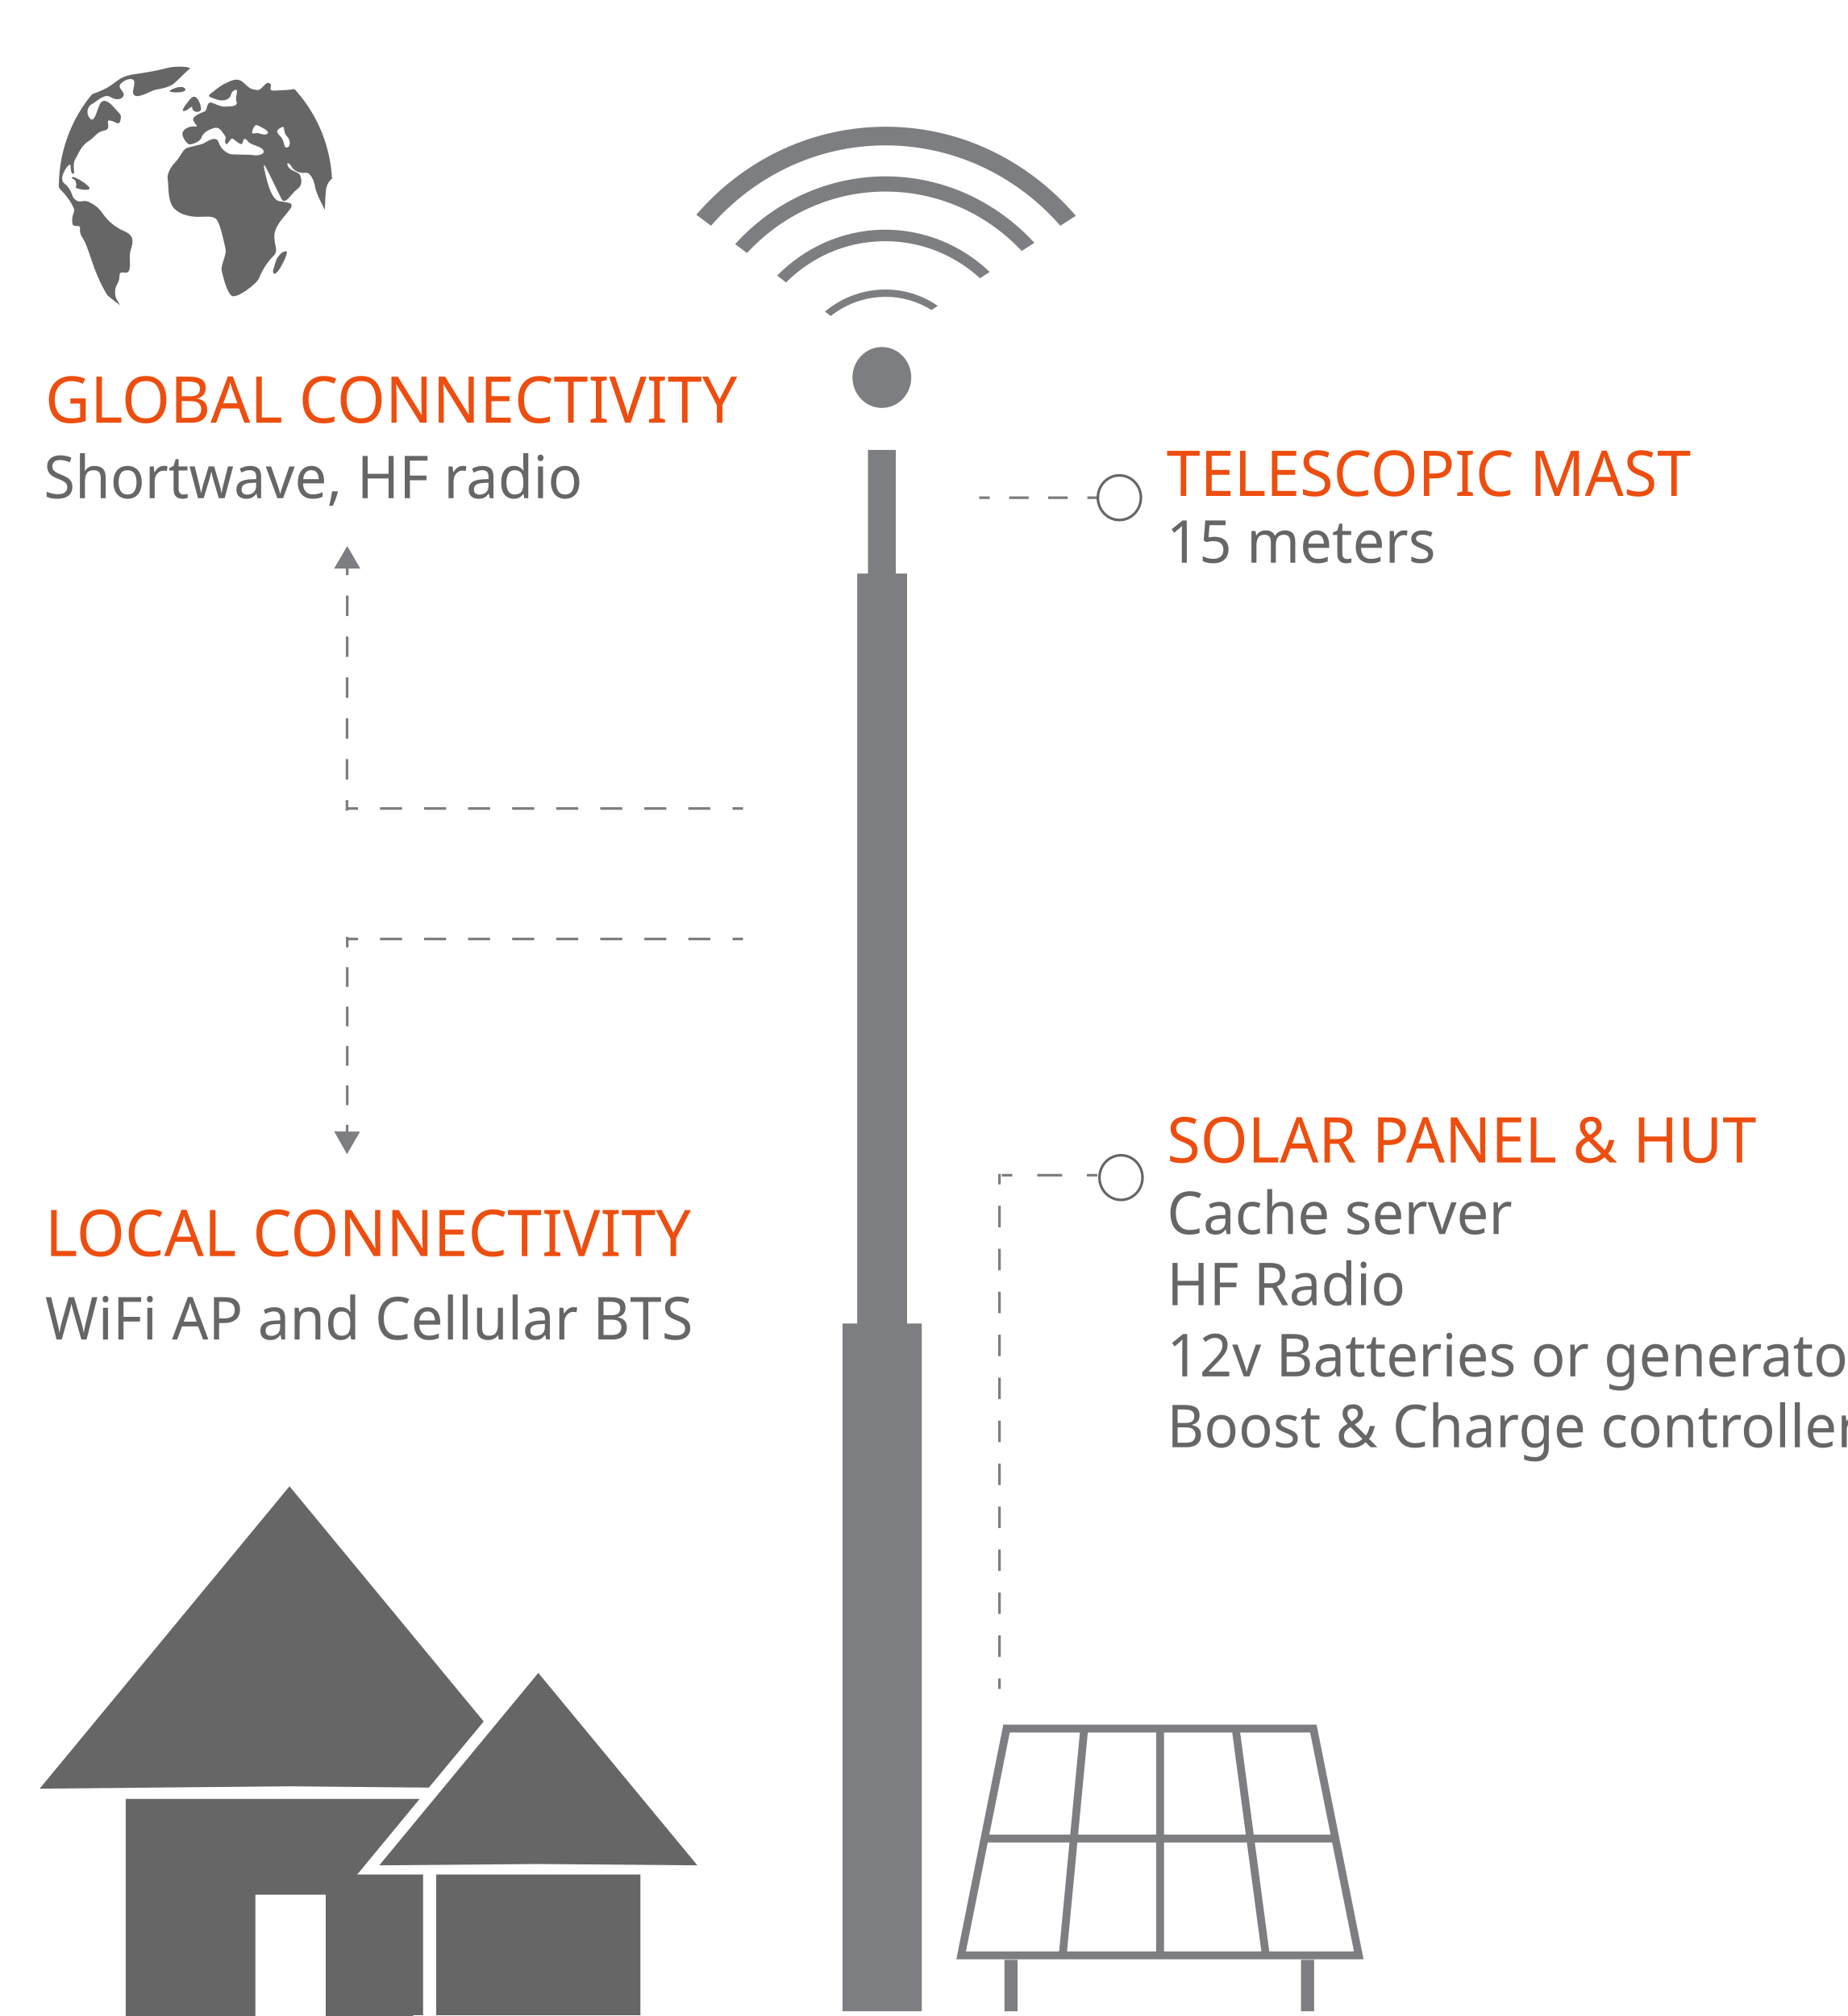
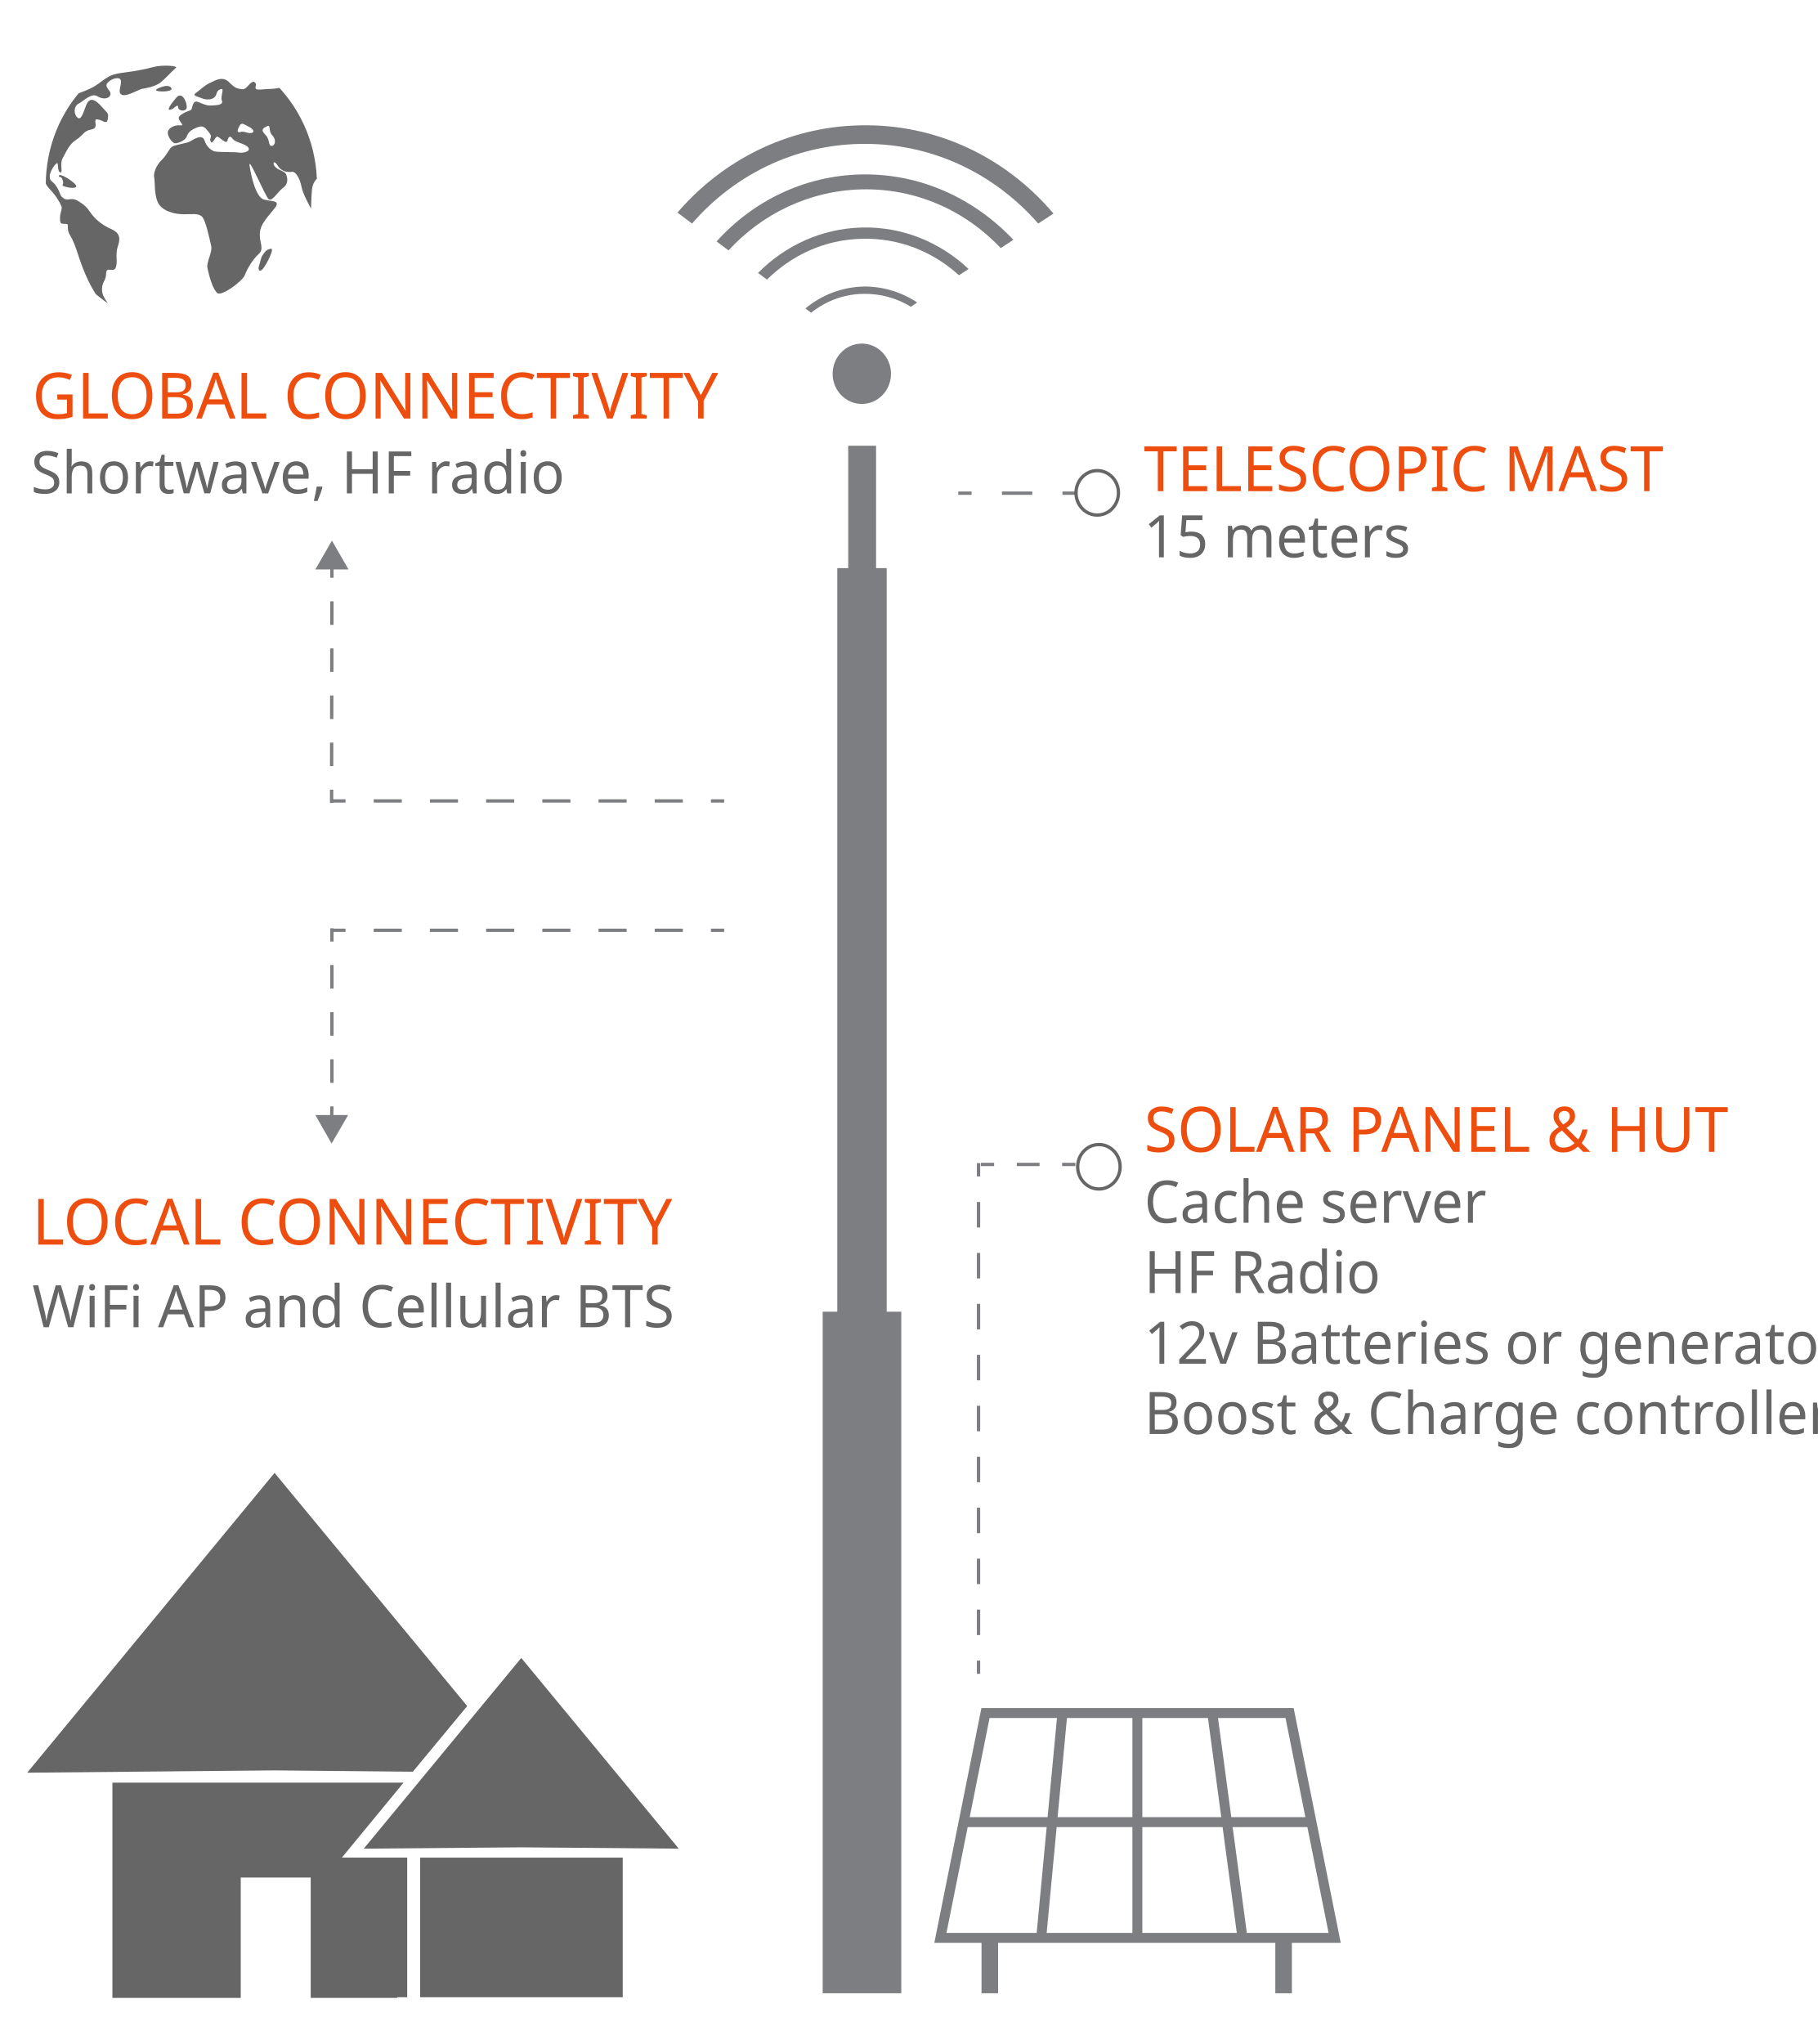
- <svg xmlns="http://www.w3.org/2000/svg" xmlns:xlink="http://www.w3.org/1999/xlink" version="1.1" id="Layer_1" x="0px" y="0px" viewBox="0 0 704.1 768" style="enable-background:new 0 0 704.1 768;" xml:space="preserve">
+ <svg xmlns="http://www.w3.org/2000/svg" xmlns:xlink="http://www.w3.org/1999/xlink" version="1.1" id="Layer_1" x="0px" y="0px" viewBox="0 0 548.1 616.3" style="enable-background:new 0 0 548.1 616.3;" xml:space="preserve">
  <style type="text/css">
	.st0{fill:#7D7E81;}
	.st1{fill:none;stroke:#7D7E81;stroke-miterlimit:10;}
- 	.st2{fill:none;stroke:#7D7E81;stroke-miterlimit:10;stroke-dasharray:7.431,7.431;}
- 	.st3{fill:none;stroke:#7D7E81;stroke-miterlimit:10;stroke-dasharray:9.473,9.473;}
- 	.st4{fill:none;stroke:#7D7E81;stroke-miterlimit:10;stroke-dasharray:8.183,8.183;}
+ 	.st2{fill:none;stroke:#7D7E81;stroke-miterlimit:10;stroke-dasharray:9.142,9.142;}
+ 	.st3{fill:none;stroke:#7D7E81;stroke-miterlimit:10;stroke-dasharray:6.857,6.857;}
+ 	.st4{fill:none;stroke:#7D7E81;stroke-miterlimit:10;stroke-dasharray:7.681,7.681;}
	.st5{fill:none;stroke:#7D7E81;stroke-width:3;stroke-miterlimit:10;}
	.st6{fill:#ED4E0F;}
	.st7{font-family:'ArialMT';}
- 	.st8{font-size:24.582px;}
- 	.st9{fill-rule:evenodd;clip-rule:evenodd;fill:none;stroke:#666666;stroke-miterlimit:10;}
+ 	.st8{font-size:19.285px;}
+ 	.st9{fill:none;stroke:#666666;stroke-miterlimit:10;}
	.st10{fill:#666666;}
- 	.st11{font-size:22.569px;}
- 	.st12{font-size:24.074px;}
- 	.st13{fill:none;stroke:#7D7E81;stroke-miterlimit:10;stroke-dasharray:8.39,8.39;}
- 	.st14{fill:none;stroke:#7D7E81;stroke-miterlimit:10;stroke-dasharray:7.509,7.509;}
- 	.st15{fill:none;stroke:#7D7E81;stroke-miterlimit:10;stroke-dasharray:7.785,7.785;}
+ 	.st11{font-size:17.706px;}
+ 	.st12{font-size:18.887px;}
+ 	.st13{fill:none;stroke:#7D7E81;stroke-miterlimit:10;stroke-dasharray:8.475,8.475;}
+ 	.st14{fill:none;stroke:#7D7E81;stroke-miterlimit:10;stroke-dasharray:7.107,7.107;}
+ 	.st15{fill:none;stroke:#7D7E81;stroke-miterlimit:10;stroke-dasharray:7.101,7.101;}
	.st16{fill:none;stroke:#7D7E81;stroke-width:5;stroke-miterlimit:10;}
	.st17{clip-path:url(#SVGID_2_);}
</style>
  <g>
    <g>
-       <ellipse class="st0" cx="336" cy="143.8" rx="11.2" ry="11.6" />
-       <rect x="330.7" y="171.4" class="st0" width="10.6" height="47.5" />
-       <rect x="326.6" y="218.5" class="st0" width="19" height="292.2" />
-       <rect x="321" y="504.2" class="st0" width="30.2" height="262" />
+       <ellipse class="st0" cx="259.9" cy="112.7" rx="8.8" ry="9.1" />
+       <rect x="255.8" y="134.4" class="st0" width="8.4" height="37.3" />
+       <rect x="252.5" y="171.3" class="st0" width="14.9" height="229.3" />
+       <rect x="248.1" y="395.5" class="st0" width="23.7" height="205.5" />
    </g>
    <g>
-       <path class="st0" d="M335.2,48.3c-27.9,0.7-52.7,13.5-69.9,33.5l5.6,4.2c16-18.3,38.9-30,64.5-30.6c27.1-0.6,51.7,11.3,68.6,30.6    l5.9-3.8C391.5,60.8,364.8,47.6,335.2,48.3z" />
-       <path class="st0" d="M335.6,67.2C313.6,67.8,294,77.6,280.1,93l4.5,3.4c12.9-14,30.9-22.9,51.1-23.4c20.9-0.5,40,8.2,53.6,22.6    l4.8-3.1C379.4,76.5,358.5,66.7,335.6,67.2z" />
-       <path class="st0" d="M336,87.5c-15.6,0.4-29.6,7-39.9,17.5l3.4,2.6c9.5-9.5,22.3-15.4,36.6-15.7c14.2-0.3,27.3,5,37.3,14.1    l3.7-2.4C366.3,93.3,351.8,87.2,336,87.5z" />
-       <path class="st0" d="M336.5,110.3c-8.4,0.2-16.1,3.3-22.2,8.4l2.2,1.7c5.6-4.4,12.5-7.1,20.1-7.3c6.7-0.2,13,1.7,18.3,5l2.4-1.6    C351.3,112.4,344.2,110.1,336.5,110.3z" />
+       <path class="st0" d="M259.2,37.8c-21.9,0.5-41.4,10.6-54.9,26.3l4.4,3.3c12.5-14.4,30.5-23.6,50.6-24c21.3-0.5,40.5,8.8,53.8,24    l4.6-3C303.5,47.6,282.5,37.2,259.2,37.8z" />
+       <path class="st0" d="M259.6,52.6c-17.2,0.4-32.6,8.1-43.5,20.2l3.6,2.7c10.1-11,24.3-18,40.1-18.4c16.4-0.4,31.3,6.4,42,17.7    l3.8-2.5C293.9,59.9,277.6,52.2,259.6,52.6z" />
+       <path class="st0" d="M259.9,68.6c-12.2,0.3-23.2,5.5-31.3,13.7l2.7,2c7.5-7.4,17.5-12.1,28.7-12.3c11.2-0.3,21.4,3.9,29.2,11    l2.9-1.9C283.6,73.1,272.3,68.3,259.9,68.6z" />
+       <path class="st0" d="M260.3,86.4c-6.6,0.2-12.6,2.6-17.4,6.6l1.7,1.3c4.4-3.5,9.8-5.6,15.7-5.7c5.2-0.1,10.2,1.3,14.4,3.9l1.9-1.3    C271.9,88.1,266.3,86.3,260.3,86.4z" />
    </g>
  </g>
  <g>
    <g>
-       <line class="st1" x1="418.3" y1="189.6" x2="414.3" y2="189.6" />
-       <line class="st2" x1="406.8" y1="189.6" x2="380.8" y2="189.6" />
-       <polyline class="st1" points="377.1,189.6 376.8,189.6 373.1,189.6   " />
+       <line class="st1" x1="324.4" y1="148.7" x2="320.4" y2="148.7" />
+       <line class="st2" x1="311.3" y1="148.7" x2="297.6" y2="148.7" />
+       <polyline class="st1" points="293,148.7 291.9,148.7 289,148.7   " />
    </g>
  </g>
  <g>
    <g>
-       <line class="st1" x1="418.1" y1="447.7" x2="414.1" y2="447.7" />
-       <line class="st3" x1="404.7" y1="447.7" x2="390.4" y2="447.7" />
-       <polyline class="st1" points="385.7,447.7 384.6,447.7 381.7,447.7   " />
+       <line class="st1" x1="324.3" y1="351.1" x2="320.3" y2="351.1" />
+       <line class="st3" x1="313.5" y1="351.1" x2="303.2" y2="351.1" />
+       <polyline class="st1" points="299.8,351.1 298.1,351.1 295.8,351.1   " />
    </g>
  </g>
  <g>
    <g>
-       <line class="st1" x1="380.8" y1="643.4" x2="380.8" y2="639.4" />
-       <polyline class="st4" points="380.8,631.2 380.8,463 380.8,455.3   " />
-       <line class="st1" x1="380.8" y1="451.2" x2="380.8" y2="447.2" />
+       <line class="st1" x1="295.1" y1="504.7" x2="295.1" y2="500.7" />
+       <polyline class="st4" points="295.1,493 295.1,363.1 295.1,358.6   " />
+       <line class="st1" x1="295.1" y1="354.7" x2="295.1" y2="350.7" />
    </g>
  </g>
  <g>
-     <polygon class="st5" points="517.7,744.9 366.2,744.9 383.5,658.5 500.4,658.5  " />
-     <line class="st5" x1="442" y1="658.5" x2="442" y2="744.9" />
-     <line class="st5" x1="413.1" y1="658.5" x2="404.9" y2="744.9" />
-     <line class="st5" x1="470.8" y1="658.5" x2="482.3" y2="744.9" />
-     <line class="st5" x1="375.3" y1="700.4" x2="508.7" y2="700.4" />
+     <polygon class="st5" points="402.5,584.3 283.6,584.3 297.2,516.5 388.9,516.5  " />
+     <line class="st5" x1="343" y1="516.5" x2="343" y2="584.3" />
+     <line class="st5" x1="320.4" y1="516.5" x2="314" y2="584.3" />
+     <line class="st5" x1="365.6" y1="516.5" x2="374.7" y2="584.3" />
+     <line class="st5" x1="290.7" y1="549.4" x2="395.4" y2="549.4" />
  </g>
-   <text transform="matrix(0.9627 0 0 1 17.1868 478.5137)" class="st6 st7 st8">LOCAL CONNECTIVITY</text>
-   <text transform="matrix(0.9627 0 0 1 17.1868 161.0381)" class="st6 st7 st8">GLOBAL CONNECTIVITY</text>
-   <ellipse class="st9" cx="426.5" cy="189.6" rx="8.2" ry="8.5" />
-   <ellipse class="st9" cx="427.1" cy="448.6" rx="8.2" ry="8.5" />
-   <text transform="matrix(0.9627 0 0 1 17.1868 510.2812)" class="st10 st7 st11">WiFi AP and Cellular BTS</text>
-   <text transform="matrix(0.9627 0 0 1 444.618 442.8682)" class="st6 st7 st12">SOLAR PANEL &amp; HUT</text>
-   <text transform="matrix(0.9627 0 0 1 444.618 470.1211)">
-     <tspan x="0" y="0" class="st10 st7 st11">Cache server </tspan>
-     <tspan x="0" y="27.1" class="st10 st7 st11">HF Radio </tspan>
-     <tspan x="0" y="54.2" class="st10 st7 st11">12v Batteries or generator</tspan>
-     <tspan x="0" y="81.2" class="st10 st7 st11">Boost &amp; Charge controller</tspan>
-   </text>
-   <text transform="matrix(0.9627 0 0 1 444.4519 188.9355)" class="st6 st7 st12">TELESCOPIC MAST</text>
-   <text transform="matrix(0.9627 0 0 1 444.451 214.3662)" class="st10 st7 st11">15 meters </text>
-   <text transform="matrix(0.9627 0 0 1 16.6712 189.7969)" class="st10 st7 st11">Shortwave, HF radio </text>
+   <text transform="matrix(0.9627 0 0 1 9.7302 375.2684)" class="st6 st7 st8">LOCAL CONNECTIVITY</text>
+   <text transform="matrix(0.9627 0 0 1 9.7302 126.1996)" class="st6 st7 st8">GLOBAL CONNECTIVITY</text>
+   <ellipse class="st9" cx="330.9" cy="148.6" rx="6.4" ry="6.7" />
+   <ellipse class="st9" cx="331.4" cy="351.8" rx="6.4" ry="6.7" />
+   <text transform="matrix(0.9627 0 0 1 9.7302 400.1913)" class="st10 st7 st11">WiFi AP and Cellular BTS</text>
+   <text transform="matrix(0.9627 0 0 1 345.0637 347.3036)" class="st6 st7 st12">SOLAR PANEL &amp; HUT</text>
+   <text transform="matrix(0.9627 0 0 1 345.0637 368.6844)" class="st10 st7 st11">Cache server </text>
+   <text transform="matrix(0.9627 0 0 1 345.0637 389.8846)" class="st10 st7 st11">HF Radio </text>
+   <text transform="matrix(0.9627 0 0 1 345.0637 411.1844)" class="st10 st7 st11">12v Batteries or generator</text>
+   <text transform="matrix(0.9627 0 0 1 345.0637 432.3846)" class="st10 st7 st11">Boost &amp; Charge controller</text>
+   <text transform="matrix(0.9627 0 0 1 344.9329 148.0858)" class="st6 st7 st12">TELESCOPIC MAST</text>
+   <text transform="matrix(0.9627 0 0 1 344.9329 168.037)" class="st10 st7 st11">15 meters </text>
+   <text transform="matrix(0.9627 0 0 1 9.3259 148.7621)" class="st10 st7 st11">Shortwave, HF radio </text>
  <g>
    <g>
-       <line class="st1" x1="132.4" y1="357.7" x2="136.4" y2="357.7" />
-       <polyline class="st13" points="144.8,357.7 271,357.7 274.9,357.7   " />
-       <line class="st1" x1="279.1" y1="357.7" x2="283.1" y2="357.7" />
+       <line class="st1" x1="100.2" y1="280.5" x2="104.2" y2="280.5" />
+       <polyline class="st13" points="112.7,280.5 208.9,280.5 210.1,280.5   " />
+       <line class="st1" x1="214.4" y1="280.5" x2="218.4" y2="280.5" />
    </g>
  </g>
  <g>
    <g>
-       <line class="st1" x1="132.4" y1="308" x2="136.4" y2="308" />
-       <polyline class="st13" points="144.8,308 271,308 274.9,308   " />
-       <line class="st1" x1="279.1" y1="308" x2="283.1" y2="308" />
+       <line class="st1" x1="100.2" y1="241.5" x2="104.2" y2="241.5" />
+       <polyline class="st13" points="112.7,241.5 208.9,241.5 210.1,241.5   " />
+       <line class="st1" x1="214.4" y1="241.5" x2="218.4" y2="241.5" />
    </g>
  </g>
  <g>
    <g>
-       <line class="st1" x1="132.2" y1="432.5" x2="132.3" y2="428.5" />
-       <line class="st14" x1="132.3" y1="421" x2="132.3" y2="364.7" />
-       <line class="st1" x1="132.3" y1="360.9" x2="132.3" y2="356.9" />
+       <line class="st1" x1="100" y1="337.6" x2="100.1" y2="333.6" />
+       <line class="st14" x1="100.1" y1="326.5" x2="100.1" y2="287.5" />
+       <line class="st1" x1="100.1" y1="283.9" x2="100.1" y2="279.9" />
      <g>
-         <polygon class="st0" points="137.2,431.1 132.2,439.7 127.3,431    " />
+         <polygon class="st0" points="105,336.2 100,344.8 95.1,336.2    " />
      </g>
    </g>
  </g>
  <g>
    <g>
-       <line class="st1" x1="132.3" y1="215.1" x2="132.3" y2="219.1" />
-       <polyline class="st15" points="132.3,226.9 132.2,300.7 132.2,300.9   " />
-       <line class="st1" x1="132.2" y1="304.8" x2="132.2" y2="308.8" />
+       <line class="st1" x1="100.1" y1="170.2" x2="100.1" y2="174.2" />
+       <line class="st15" x1="100.1" y1="181.3" x2="100" y2="234.6" />
+       <line class="st1" x1="100" y1="238.1" x2="100" y2="242.1" />
      <g>
-         <polygon class="st0" points="127.3,216.6 132.3,208 137.3,216.6    " />
+         <polygon class="st0" points="95.1,171.7 100.1,163 105.1,171.7    " />
      </g>
    </g>
  </g>
-   <line class="st16" x1="385.2" y1="746.6" x2="385.2" y2="766.2" />
-   <line class="st16" x1="498.2" y1="746.6" x2="498.2" y2="766.2" />
+   <line class="st16" x1="298.5" y1="585.6" x2="298.5" y2="601" />
+   <line class="st16" x1="387.1" y1="585.6" x2="387.1" y2="601" />
  <g>
-     <rect x="166.2" y="714.1" class="st10" width="77.8" height="53.6" />
-     <polygon class="st10" points="265.7,710.6 205.1,710.1 144.5,710.6 205.1,637.3  " />
+     <rect x="126.7" y="560.1" class="st10" width="61.1" height="42.1" />
+     <polygon class="st10" points="204.7,557.4 157.2,557 109.7,557.4 157.2,499.9  " />
  </g>
  <g>
    <g>
-       <defs>
-         <ellipse id="SVGID_1_" cx="74.5" cy="71.2" rx="52.1" ry="54" />
-       </defs>
-       <clipPath id="SVGID_2_">
-         <use xlink:href="#SVGID_1_" style="overflow:visible;" />
-       </clipPath>
-       <g class="st17">
-         <path class="st10" d="M45.8,30c-3.3,2.1-3.4,2.9-7.9,4.8c-4.5,1.9-5.5,1.3-8.8,7.2c-3.3,5.9-8.9,14.4-8.1,19.6     c0.8,5.3-0.3,8.2,2.4,11c2.7,2.8,3.9,4.9,4.7,6.7c0.6,1.3-0.6,2.3-0.6,4.5s0.3,2.3,2.1,2.3c1.8,0,0,1.5,1.6,4.1     c1.6,2.6,1.8,3.4,4,9.8c2.1,6.4,6.4,15.7,12.2,19.9c5.8,4.2-3.1-3.7-3.5-7.6c-0.4-4,1.6-4,1.6-7c0-3.1,2.8-0.1,3.7-2.3     c0.8-2.2-0.3-5,0.7-8.1c1-3.1,1.1-5.3-2.7-6.9c-3.8-1.6-6.5-4.4-7.8-6.3c-1.3-1.9-2.4-3.1-5-4.5c-2.5-1.5-3.7,0.3-5.4-0.9     c-1.7-1.2-1-1.6-2.5-4.2c-1.6-2.6-2.7-1.9-2.8-4.1c-0.1-2.2,2.5-5.6,3-5.3c0.4,0.3,0,3.4,1.1,3.5c1.1,0.1-0.4-3.2,0.8-5.4     c1.3-2.2,2.3-5.3,5.1-7c2.8-1.8,3-3.5,6.1-4.1c3.1-0.6,0-4.1,2.1-3.8c2.1,0.3,3.5,2.3,4-0.1c0.4-2.5,0.1-1.9-2.3-4.7     c-2.4-2.8-4.7-4-5.9-0.6c-1.3,3.4-2,6.3-3.5,4.5c-1.6-1.8-0.8-4.5,0.7-5.3c1.6-0.7,4.8-4.2,7.1-2.8c2.3,1.5,4.7,1,5.1-0.6     c0.4-1.6-2.7-2.8-1-4.5c1.7-1.8,5.1-2.5,5.1-0.4c0,2.1-1.4,4.4,0.4,5.1c1.8,0.7,6.4-2.1,7.6-2.3c1.3-0.3,5.1-0.7,7.2-2.5     c2.1-1.8,4.5-4.5,5.8-5.4c1.3-0.9-5.2-1.3-8.5-0.4c-3.3,0.9-7.4,1.6-10.6,2.1C49.8,28.4,47.6,28.9,45.8,30z" />
-         <path class="st10" d="M27.5,67.6c-0.4,1.2,0.7-0.3,1.4,1.8c0.7,2.1-1.1,1.9,1,2.5c2.1,0.6,5.1,0.7,4-0.7     C32.7,69.7,27.7,66.7,27.5,67.6z" />
-         <path class="st10" d="M66.9,33.5c-1.4,0.5-3.4,1.3-1.3,1.6c2.1,0.3,5.5,0,5-1.2C70,32.8,67.9,33.1,66.9,33.5z" />
-         <path class="st10" d="M108.8,95.7c-1.7,0.4-2.1,1.2-3,2.3c-0.8,1.2-1,2.9-1.6,4.4c-0.6,1.5,0.3,2.8,1.7,0.9     C107.4,101.4,110.5,95.3,108.8,95.7z" />
-         <path class="st10" d="M72.6,37.6c-1.4,1.6-4.1,5-2.4,4.7c1.7-0.3,3-2.6,3.1-1c0.1,1.6,3.1,1.8,3.3,0.3     C76.7,40.1,74.9,34.9,72.6,37.6z" />
-         <path class="st10" d="M125.6,52.4c0,0-8.8-19.3-12.7-18.6c-4,0.7-4.2,0.4-7.9,0.7c-3.7,0.3-0.7-1.8-2.3-2.8     c-1.6-1-2.8,2.9-4.8,2.6c-2-0.3-2.7-0.4-5.1-2.8c-2.4-2.3-5.1-0.6-7.2,0.4c-2.1,1-3.7,2.6-5.4,3.8c-1.7,1.2,0.7,1.5,2.1,2.1     c1.4,0.6,3.5,0.7,4.8-0.3c1.3-1,0.6-2.5,2.4-3.2c1.8-0.7-0.1,2.6,0.6,4.4c0.7,1.8-2,1.8-3.7,1.9c-1.7,0.1-2.5-0.1-5.2-1.3     c-2.7-1.2-2.1,2.6-3.1,3.1c-1,0.4-4.8,1.8-4.5,3.2c0.3,1.5,2.5,2.9,0.6,2.6c-2-0.3-4.5,1-4.7,2.6c-0.1,1.6,1.8,4.1,2.7,4.2     c0.8,0.1,4-0.9,4.5-2.5c0.6-1.6,1.8-2.6,4.1-3.5c2.3-0.9,3,0,4.5,2.1c1.6,2.1-0.1,1.8,0.6,3.4c0.7,1.6,1.8-2.1,2.7-1.7     c0.8,0.3,3.4,3.2,3.8,1.6c0.4-1.6,1-2.1,2-0.6c1,1.5,5,1.8,5.9,3.4c1,1.6-2.3,2.2-3.7,1.9c-1.4-0.3-7.4-0.1-8.8-0.4     c-1.4-0.3-3.7-1.9-4.5-4.5c-0.8-2.6-4-0.6-5.5,0.3c-1.6,0.9-5.9,1.3-7.2,2.2c-1.2,0.9-2.2,3.5-4,5.3c-1.8,1.8-3.1,4.7-2.7,6.4     c0.4,1.8-0.1,6.6,1.6,9.8c1.7,3.2,6.4,4.4,9.8,4.4s5.4-0.4,6.9,0.7c1.6,1.2,3.1,8.8,3.7,11.4c0.6,2.6-2,6.2-1.4,8.6     c0.6,2.5,2,8.2,3.8,9.4c1.8,1.2,9.6-4.5,10.5-6.9c0.8-2.3,3-6,5.3-8.2c2.4-2.2,0-4.5,0.5-8.5c0.4-4,5.8-8.5,6.4-10.3     c0.6-1.8-1.3-1.5-4.7-2.2c-3.4-0.7-5.2-10.3-5.7-12.7c-0.4-2.5,1,0.4,2.1,2.6c1.1,2.2,3.1,6.4,4.5,9.2c1.4,2.8,3.7-1.9,5.9-3.5     c2.3-1.6,1.8-3.8,1.3-5.3c-0.6-1.5-3.3-1.6-4.4-3.1c-1.1-1.5-0.3-2.6,1.1-0.3c1.4,2.3,4,2.5,5.5,2.3c1.6-0.1,3.1,2.9,3.5,5.6     c0.4,2.6,3.7,8.5,3.7,8.5s0.1-5.3,0.4-7.5c0.3-2.2,1.4-4.2,3.4-4.8L125.6,52.4z M101.3,51.2c-1.6,0.3-2.8-0.9-4.2-0.4     c-1.4,0.4-1.3-0.6-0.4-2.3c0.8-1.6,1.7-0.6,3.5,0.3C102,49.6,102.8,50.9,101.3,51.2z M109.3,56.2c-1.5,0.1-0.6-2.5-2.6-4.4     c-2-1.9-0.9-2.6,0.8-3.4c1.2-0.5,0.3,2.1,1.8,3.5C110.8,53.4,110.8,56,109.3,56.2z" />
+       <g>
+         <defs>
+           <ellipse id="SVGID_1_" cx="54.7" cy="55.8" rx="40.9" ry="42.4" />
+         </defs>
+         <clipPath id="SVGID_2_">
+           <use xlink:href="#SVGID_1_" style="overflow:visible;" />
+         </clipPath>
+         <g class="st17">
+           <path class="st10" d="M32.3,23.4c-2.6,1.6-2.7,2.3-6.2,3.8c-3.6,1.5-4.3,1-6.9,5.6s-7,11.3-6.3,15.4s-0.2,6.4,1.9,8.6      s3,3.8,3.7,5.3c0.4,1-0.4,1.8-0.4,3.6c0,1.8,0.2,1.8,1.7,1.8c1.4,0,0,1.1,1.2,3.2c1.2,2.1,1.4,2.6,3.1,7.7s5,12.3,9.5,15.6      c4.5,3.3-2.4-2.9-2.8-6c-0.3-3.1,1.2-3.1,1.2-5.5s2.2-0.1,2.9-1.8c0.7-1.7-0.2-3.9,0.6-6.3c0.8-2.4,0.9-4.1-2.1-5.4      c-3-1.3-5.1-3.4-6.1-4.9c-1-1.5-1.9-2.4-3.9-3.6c-2-1.1-2.9,0.2-4.2-0.7s-0.8-1.3-2-3.3C16,54.4,15.1,55,15,53.3      c-0.1-1.7,2-4.4,2.3-4.1c0.3,0.2,0,2.6,0.9,2.8c0.9,0.1-0.3-2.5,0.7-4.3c1-1.7,1.8-4.1,4-5.5c2.2-1.4,2.3-2.8,4.8-3.2      c2.4-0.5,0-3.2,1.7-3s2.8,1.8,3.1-0.1c0.3-2,0.1-1.5-1.8-3.7C28.8,30,27,29.1,26,31.7c-1,2.6-1.6,4.9-2.8,3.6      c-1.2-1.4-0.7-3.6,0.6-4.1c1.2-0.6,3.8-3.3,5.5-2.2c1.8,1.1,3.7,0.8,4-0.5c0.3-1.3-2.1-2.2-0.8-3.6c1.3-1.4,4-2,4-0.3      c0,1.6-1.1,3.4,0.3,4c1.4,0.6,5-1.6,6-1.8c1-0.2,4-0.6,5.7-2c1.7-1.4,3.6-3.6,4.5-4.3c1-0.7-4.1-1-6.7-0.3      c-2.6,0.7-5.8,1.3-8.3,1.6C35.4,22.1,33.6,22.5,32.3,23.4z" />
+           <path class="st10" d="M17.8,52.9c-0.3,0.9,0.6-0.2,1.1,1.4c0.6,1.6-0.9,1.5,0.8,2c1.7,0.5,4,0.6,3.1-0.6      C21.9,54.5,18.1,52.2,17.8,52.9z" />
+           <path class="st10" d="M48.8,26.2c-1.1,0.4-2.7,1-1,1.3c1.7,0.2,4.3,0,3.9-0.9C51.2,25.6,49.6,25.9,48.8,26.2z" />
+           <path class="st10" d="M81.6,75c-1.3,0.3-1.7,0.9-2.3,1.8c-0.7,0.9-0.8,2.3-1.2,3.4c-0.4,1.1,0.2,2.2,1.3,0.7      C80.5,79.5,83,74.6,81.6,75z" />
+           <path class="st10" d="M53.2,29.4c-1.1,1.3-3.2,3.9-1.9,3.7s2.3-2.1,2.4-0.8c0.1,1.3,2.4,1.4,2.6,0.2      C56.5,31.3,55.1,27.3,53.2,29.4z" />
+           <path class="st10" d="M94.8,41c0,0-6.9-15.2-10-14.6s-3.3,0.3-6.2,0.6c-2.9,0.2-0.6-1.4-1.8-2.2c-1.2-0.8-2.2,2.3-3.8,2.1      c-1.6-0.2-2.1-0.3-4-2.2c-1.9-1.8-4-0.5-5.7,0.3c-1.7,0.8-2.9,2.1-4.2,3s0.6,1.1,1.7,1.6c1.1,0.5,2.8,0.6,3.8-0.2      c1-0.8,0.4-2,1.9-2.5c1.4-0.6-0.1,2.1,0.4,3.4c0.6,1.4-1.6,1.4-2.9,1.5c-1.3,0.1-2-0.1-4.1-1s-1.7,2.1-2.4,2.4      c-0.8,0.3-3.8,1.4-3.6,2.5c0.2,1.1,2,2.3,0.4,2.1s-3.6,0.8-3.7,2.1c-0.1,1.3,1.4,3.2,2.1,3.3c0.7,0.1,3.1-0.7,3.6-2      c0.4-1.3,1.4-2.1,3.2-2.8c1.8-0.7,2.3,0,3.6,1.6c1.2,1.6-0.1,1.4,0.4,2.6c0.6,1.3,1.4-1.6,2.1-1.4s2.7,2.5,3,1.2      s0.8-1.6,1.6-0.5c0.8,1.1,3.9,1.4,4.7,2.6c0.8,1.3-1.8,1.7-2.9,1.5s-5.8-0.1-6.9-0.3c-1,0-2.8-1.3-3.4-3.3      c-0.7-2.1-3.1-0.5-4.3,0.2s-4.7,1-5.6,1.7c-0.9,0.7-1.7,2.8-3.2,4.1c-1.4,1.4-2.4,3.7-2.1,5.1c0.3,1.4-0.1,5.2,1.2,7.7      s5,3.4,7.7,3.4s4.2-0.3,5.4,0.6s2.4,6.9,2.9,9c0.4,2.1-1.6,4.8-1.1,6.8c0.4,2,1.6,6.4,3,7.4c1.4,0.9,7.5-3.6,8.2-5.4      s2.3-4.7,4.2-6.4c1.9-1.7,0-3.6,0.4-6.7c0.3-3.1,4.5-6.7,5-8c0.4-1.4-1-1.1-3.7-1.7c-2.7-0.6-4.1-8-4.4-10s0.8,0.3,1.7,2.1      c0.9,1.7,2.4,5.1,3.6,7.2c1.1,2.2,2.9-1.5,4.7-2.8c1.8-1.3,1.4-3,1-4.1s-2.6-1.3-3.4-2.4c-0.9-1.1-0.2-2.1,0.9-0.2      c1.1,1.8,3.1,2,4.3,1.8c1.2-0.1,2.4,2.3,2.8,4.4c0.3,2.1,2.9,6.7,2.9,6.7s0.1-4.1,0.3-5.9c0.2-1.7,1.1-3.3,2.7-3.8L94.8,41z       M75.8,40.1c-1.2,0.2-2.2-0.7-3.3-0.3c-1.1,0.3-1-0.5-0.3-1.8s1.3-0.5,2.8,0.2C76.3,38.8,77,39.8,75.8,40.1z M82,44      c-1.2,0.1-0.5-2-2-3.4c-1.5-1.5-0.7-2,0.7-2.6c1-0.4,0.2,1.6,1.4,2.8C83.2,41.8,83.2,43.8,82,44z" />
+         </g>
      </g>
    </g>
  </g>
-   <polygon class="st10" points="184.3,655.8 110.3,566.2 15.1,681.4 110.3,680.5 163.4,681 " />
-   <polygon class="st10" points="161.2,714.1 136.1,714.1 159.9,685.3 47.9,685.3 47.9,768 97.3,768 97.3,721.8 124.1,721.8 124.1,768   157.4,768 157.4,767.7 161.2,767.7 " />
+   <polygon class="st10" points="140.9,514.4 82.8,444.1 8.2,534.5 82.8,533.8 124.5,534.2 " />
+   <polygon class="st10" points="122.8,560.1 103.1,560.1 121.7,537.5 33.9,537.5 33.9,602.4 72.6,602.4 72.6,566.1 93.7,566.1   93.7,602.4 119.8,602.4 119.8,602.2 122.8,602.2 " />
</svg>
